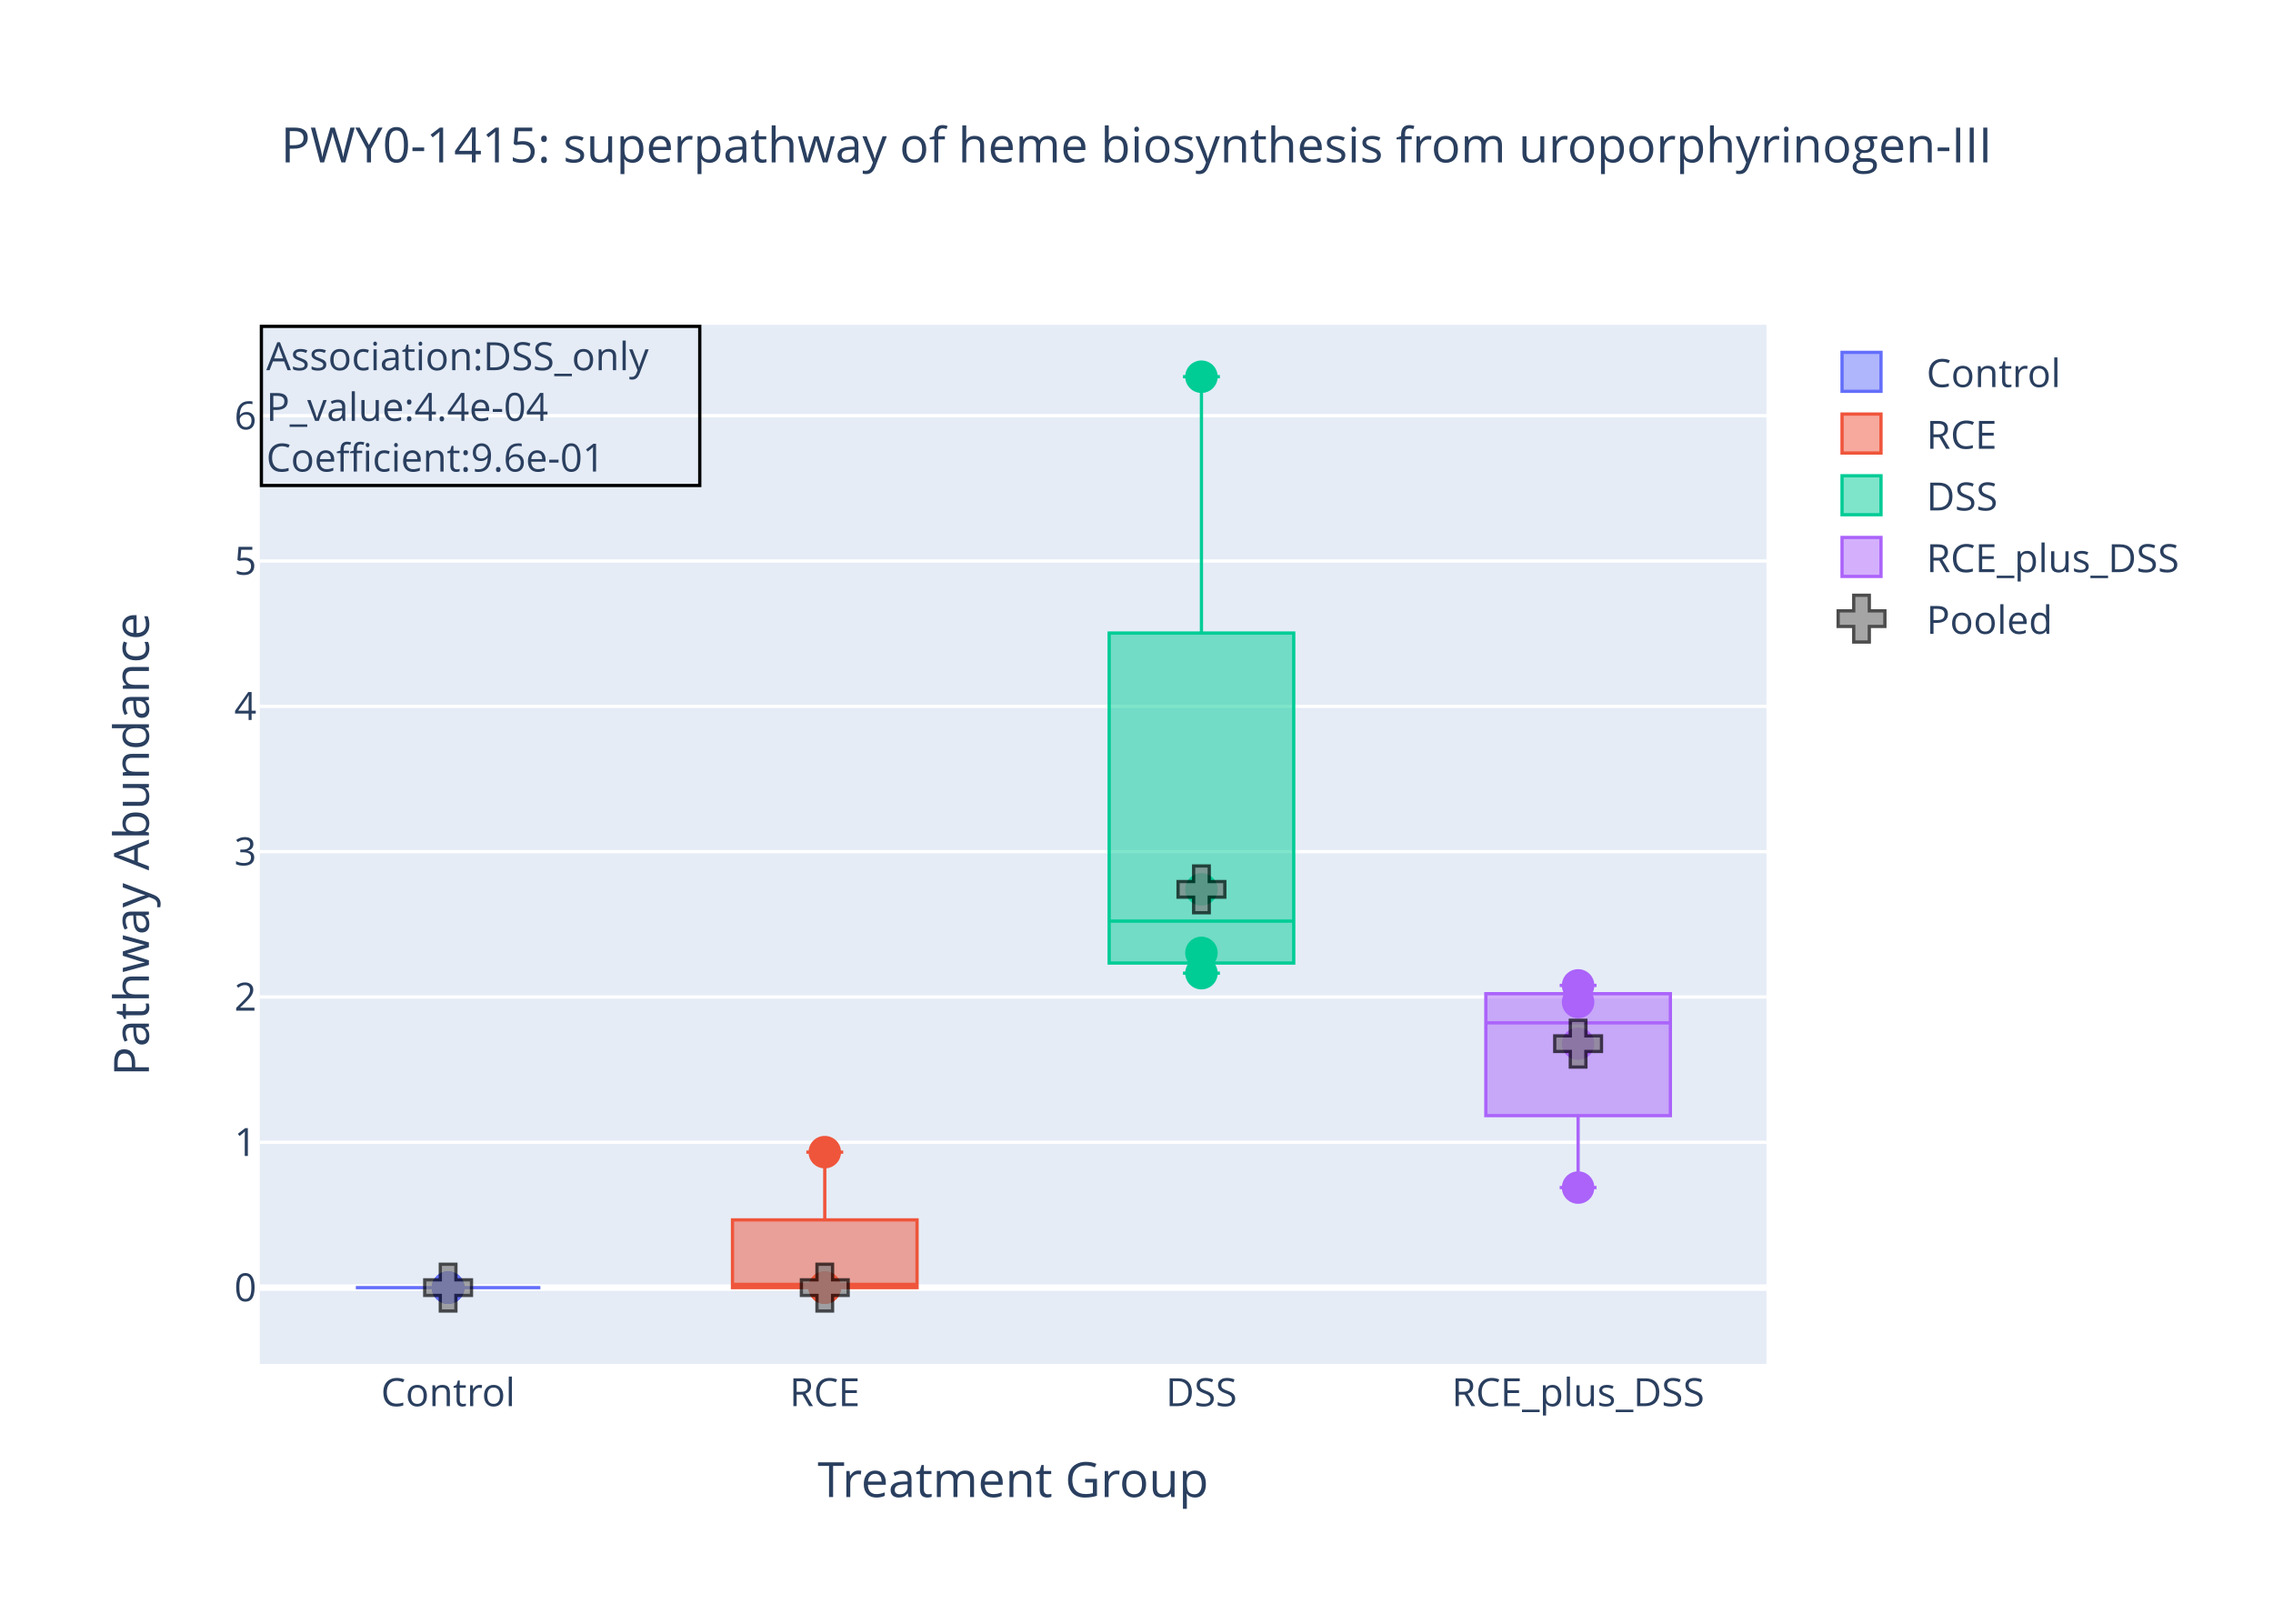
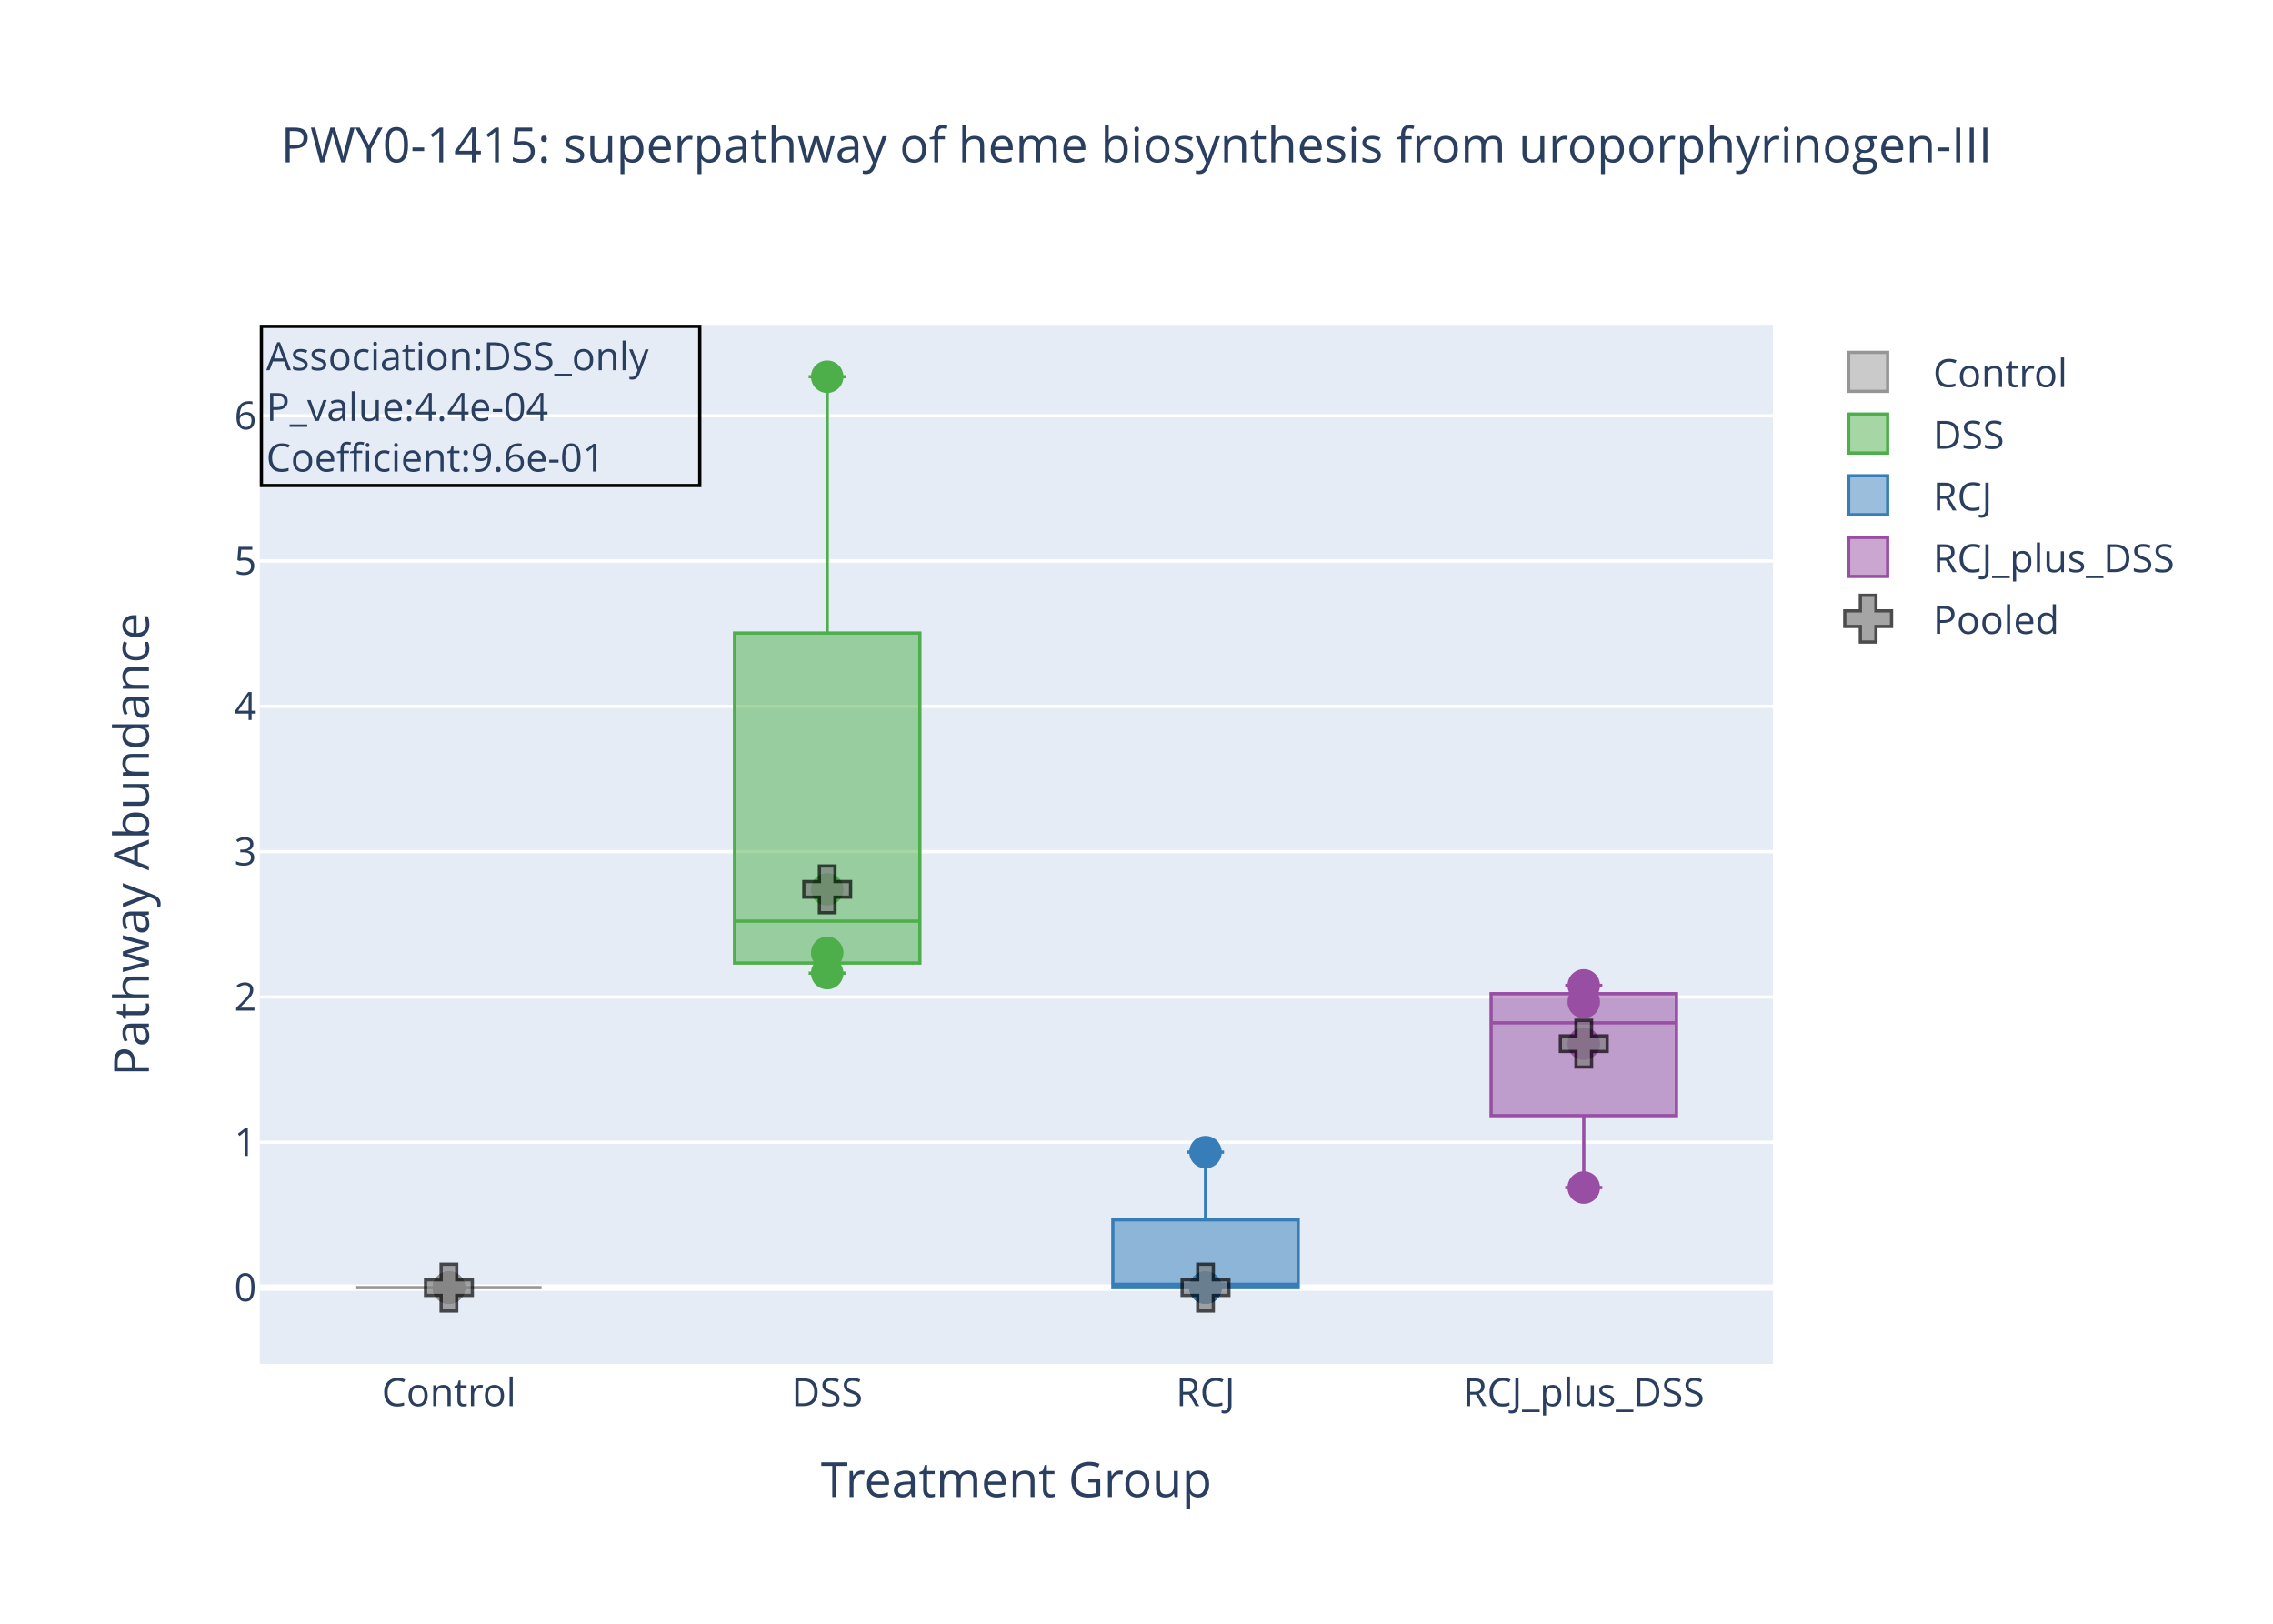
- <svg xmlns="http://www.w3.org/2000/svg" class="main-svg" width="700" height="500" viewBox="0 0 700 500" style="">
+ <svg xmlns="http://www.w3.org/2000/svg" class="main-svg" width="700" height="500" style="" viewBox="0 0 700 500">
  <rect x="0" y="0" width="700" height="500" style="fill: rgb(255, 255, 255); fill-opacity: 1;" />
-   <defs id="defs-333b69">
+   <defs id="defs-c406a3">
    <g class="clips">
-       <clipPath id="clip333b69xyplot" class="plotclip">
-         <rect width="464" height="320" />
-       </clipPath>
-       <clipPath class="axesclip" id="clip333b69x">
-         <rect x="80" y="0" width="464" height="500" />
-       </clipPath>
-       <clipPath class="axesclip" id="clip333b69y">
+       <clipPath id="clipc406a3xyplot" class="plotclip">
+         <rect width="466" height="320" />
+       </clipPath>
+       <clipPath class="axesclip" id="clipc406a3x">
+         <rect x="80" y="0" width="466" height="500" />
+       </clipPath>
+       <clipPath class="axesclip" id="clipc406a3y">
        <rect x="0" y="100" width="700" height="320" />
      </clipPath>
-       <clipPath class="axesclip" id="clip333b69xy">
-         <rect x="80" y="100" width="464" height="320" />
+       <clipPath class="axesclip" id="clipc406a3xy">
+         <rect x="80" y="100" width="466" height="320" />
      </clipPath>
    </g>
    <g class="gradients" />
    <g class="patterns" />
  </defs>
  <g class="bglayer">
-     <rect class="bg" x="80" y="100" width="464" height="320" style="fill: rgb(229, 236, 246); fill-opacity: 1; stroke-width: 0;" />
+     <rect class="bg" x="80" y="100" width="466" height="320" style="fill: rgb(229, 236, 246); fill-opacity: 1; stroke-width: 0;" />
  </g>
  <g class="layer-below">
    <g class="imagelayer" />
    <g class="shapelayer" />
  </g>
  <g class="cartesianlayer">
    <g class="subplot xy">
      <g class="layer-subplot">
        <g class="shapelayer" />
        <g class="imagelayer" />
      </g>
      <g class="minor-gridlayer">
        <g class="x" />
        <g class="y" />
      </g>
      <g class="gridlayer">
        <g class="x" />
        <g class="y">
-           <path class="ygrid crisp" transform="translate(0,351.75)" d="M80,0h464" style="stroke: rgb(255, 255, 255); stroke-opacity: 1; stroke-width: 1px;" />
-           <path class="ygrid crisp" transform="translate(0,307)" d="M80,0h464" style="stroke: rgb(255, 255, 255); stroke-opacity: 1; stroke-width: 1px;" />
-           <path class="ygrid crisp" transform="translate(0,262.25)" d="M80,0h464" style="stroke: rgb(255, 255, 255); stroke-opacity: 1; stroke-width: 1px;" />
-           <path class="ygrid crisp" transform="translate(0,217.5)" d="M80,0h464" style="stroke: rgb(255, 255, 255); stroke-opacity: 1; stroke-width: 1px;" />
-           <path class="ygrid crisp" transform="translate(0,172.75)" d="M80,0h464" style="stroke: rgb(255, 255, 255); stroke-opacity: 1; stroke-width: 1px;" />
-           <path class="ygrid crisp" transform="translate(0,128.01)" d="M80,0h464" style="stroke: rgb(255, 255, 255); stroke-opacity: 1; stroke-width: 1px;" />
+           <path class="ygrid crisp" transform="translate(0,351.75)" d="M80,0h466" style="stroke: rgb(255, 255, 255); stroke-opacity: 1; stroke-width: 1px;" />
+           <path class="ygrid crisp" transform="translate(0,307)" d="M80,0h466" style="stroke: rgb(255, 255, 255); stroke-opacity: 1; stroke-width: 1px;" />
+           <path class="ygrid crisp" transform="translate(0,262.25)" d="M80,0h466" style="stroke: rgb(255, 255, 255); stroke-opacity: 1; stroke-width: 1px;" />
+           <path class="ygrid crisp" transform="translate(0,217.5)" d="M80,0h466" style="stroke: rgb(255, 255, 255); stroke-opacity: 1; stroke-width: 1px;" />
+           <path class="ygrid crisp" transform="translate(0,172.75)" d="M80,0h466" style="stroke: rgb(255, 255, 255); stroke-opacity: 1; stroke-width: 1px;" />
+           <path class="ygrid crisp" transform="translate(0,128.01)" d="M80,0h466" style="stroke: rgb(255, 255, 255); stroke-opacity: 1; stroke-width: 1px;" />
        </g>
      </g>
      <g class="zerolinelayer">
-         <path class="yzl zl crisp" transform="translate(0,396.5)" d="M80,0h464" style="stroke: rgb(255, 255, 255); stroke-opacity: 1; stroke-width: 2px;" />
+         <path class="yzl zl crisp" transform="translate(0,396.5)" d="M80,0h466" style="stroke: rgb(255, 255, 255); stroke-opacity: 1; stroke-width: 2px;" />
      </g>
      <path class="xlines-below" />
      <path class="ylines-below" />
      <g class="overlines-below" />
      <g class="xaxislayer-below" />
      <g class="yaxislayer-below" />
      <g class="overaxes-below" />
-       <g class="plot" transform="translate(80,100)" clip-path="url(#clip333b69xyplot)">
+       <g class="plot" transform="translate(80,100)" clip-path="url(#clipc406a3xyplot)">
        <g class="boxlayer mlayer">
          <g class="trace boxes" style="opacity: 1;">
-             <path class="box" d="M29.58,296.5H86.42M29.58,296.5H86.42V296.5H29.58ZM58,296.5V296.5M58,296.5V296.5M52.32,296.5H63.68M52.32,296.5H63.68" style="vector-effect: non-scaling-stroke; stroke-width: 1px; stroke: rgb(99, 110, 250); stroke-opacity: 1; fill: rgb(99, 110, 250); fill-opacity: 0.5;" />
-             <g class="points">
-               <path class="point" transform="translate(58,296.5)" d="M5,0A5,5 0 1,1 0,-5A5,5 0 0,1 5,0Z" style="opacity: 1; stroke-width: 0px; fill: rgb(99, 110, 250); fill-opacity: 1;" />
-               <path class="point" transform="translate(58,296.5)" d="M5,0A5,5 0 1,1 0,-5A5,5 0 0,1 5,0Z" style="opacity: 1; stroke-width: 0px; fill: rgb(99, 110, 250); fill-opacity: 1;" />
-               <path class="point" transform="translate(58,296.5)" d="M5,0A5,5 0 1,1 0,-5A5,5 0 0,1 5,0Z" style="opacity: 1; stroke-width: 0px; fill: rgb(99, 110, 250); fill-opacity: 1;" />
-               <path class="point" transform="translate(58,296.5)" d="M5,0A5,5 0 1,1 0,-5A5,5 0 0,1 5,0Z" style="opacity: 1; stroke-width: 0px; fill: rgb(99, 110, 250); fill-opacity: 1;" />
-             </g>
-           </g>
-           <g class="trace boxes" style="opacity: 1;">
-             <path class="box" d="M145.58,295.5H202.42M145.58,296.5H202.42V275.64H145.58ZM174,296.5V296.5M174,275.64V254.78M168.32,296.5H179.68M168.32,254.78H179.68" style="vector-effect: non-scaling-stroke; stroke-width: 1px; stroke: rgb(239, 85, 59); stroke-opacity: 1; fill: rgb(239, 85, 59); fill-opacity: 0.5;" />
-             <g class="points">
-               <path class="point" transform="translate(174,296.5)" d="M5,0A5,5 0 1,1 0,-5A5,5 0 0,1 5,0Z" style="opacity: 1; stroke-width: 0px; fill: rgb(239, 85, 59); fill-opacity: 1;" />
-               <path class="point" transform="translate(174,296.5)" d="M5,0A5,5 0 1,1 0,-5A5,5 0 0,1 5,0Z" style="opacity: 1; stroke-width: 0px; fill: rgb(239, 85, 59); fill-opacity: 1;" />
-               <path class="point" transform="translate(174,296.5)" d="M5,0A5,5 0 1,1 0,-5A5,5 0 0,1 5,0Z" style="opacity: 1; stroke-width: 0px; fill: rgb(239, 85, 59); fill-opacity: 1;" />
-               <path class="point" transform="translate(174,254.78)" d="M5,0A5,5 0 1,1 0,-5A5,5 0 0,1 5,0Z" style="opacity: 1; stroke-width: 0px; fill: rgb(239, 85, 59); fill-opacity: 1;" />
-             </g>
-           </g>
-           <g class="trace boxes" style="opacity: 1;">
-             <path class="box" d="M261.58,183.64H318.42M261.58,196.55H318.42V94.93H261.58ZM290,196.55V199.67M290,94.93V16M284.32,199.67H295.68M284.32,16H295.68" style="vector-effect: non-scaling-stroke; stroke-width: 1px; stroke: rgb(0, 204, 150); stroke-opacity: 1; fill: rgb(0, 204, 150); fill-opacity: 0.5;" />
-             <g class="points">
-               <path class="point" transform="translate(290,199.67)" d="M5,0A5,5 0 1,1 0,-5A5,5 0 0,1 5,0Z" style="opacity: 1; stroke-width: 0px; fill: rgb(0, 204, 150); fill-opacity: 1;" />
-               <path class="point" transform="translate(290,193.42)" d="M5,0A5,5 0 1,1 0,-5A5,5 0 0,1 5,0Z" style="opacity: 1; stroke-width: 0px; fill: rgb(0, 204, 150); fill-opacity: 1;" />
-               <path class="point" transform="translate(290,173.86)" d="M5,0A5,5 0 1,1 0,-5A5,5 0 0,1 5,0Z" style="opacity: 1; stroke-width: 0px; fill: rgb(0, 204, 150); fill-opacity: 1;" />
-               <path class="point" transform="translate(290,16)" d="M5,0A5,5 0 1,1 0,-5A5,5 0 0,1 5,0Z" style="opacity: 1; stroke-width: 0px; fill: rgb(0, 204, 150); fill-opacity: 1;" />
-             </g>
-           </g>
-           <g class="trace boxes" style="opacity: 1;">
-             <path class="box" d="M377.58,214.97H434.42M377.58,243.54H434.42V205.99H377.58ZM406,243.54V265.69M406,205.99V203.44M400.32,265.69H411.68M400.32,203.44H411.68" style="vector-effect: non-scaling-stroke; stroke-width: 1px; stroke: rgb(171, 99, 250); stroke-opacity: 1; fill: rgb(171, 99, 250); fill-opacity: 0.5;" />
-             <g class="points">
-               <path class="point" transform="translate(406,265.69)" d="M5,0A5,5 0 1,1 0,-5A5,5 0 0,1 5,0Z" style="opacity: 1; stroke-width: 0px; fill: rgb(171, 99, 250); fill-opacity: 1;" />
-               <path class="point" transform="translate(406,221.38)" d="M5,0A5,5 0 1,1 0,-5A5,5 0 0,1 5,0Z" style="opacity: 1; stroke-width: 0px; fill: rgb(171, 99, 250); fill-opacity: 1;" />
-               <path class="point" transform="translate(406,208.55)" d="M5,0A5,5 0 1,1 0,-5A5,5 0 0,1 5,0Z" style="opacity: 1; stroke-width: 0px; fill: rgb(171, 99, 250); fill-opacity: 1;" />
-               <path class="point" transform="translate(406,203.44)" d="M5,0A5,5 0 1,1 0,-5A5,5 0 0,1 5,0Z" style="opacity: 1; stroke-width: 0px; fill: rgb(171, 99, 250); fill-opacity: 1;" />
+             <path class="box" d="M29.71,296.5H86.79M29.71,296.5H86.79V296.5H29.71ZM58.25,296.5V296.5M58.25,296.5V296.5M52.54,296.5H63.96M52.54,296.5H63.96" style="vector-effect: non-scaling-stroke; stroke-width: 1px; stroke: rgb(150, 150, 150); stroke-opacity: 1; fill: rgb(150, 150, 150); fill-opacity: 0.5;" />
+             <g class="points">
+               <path class="point" transform="translate(58.25,296.5)" d="M5,0A5,5 0 1,1 0,-5A5,5 0 0,1 5,0Z" style="opacity: 1; stroke-width: 0px; fill: rgb(150, 150, 150); fill-opacity: 1;" />
+               <path class="point" transform="translate(58.25,296.5)" d="M5,0A5,5 0 1,1 0,-5A5,5 0 0,1 5,0Z" style="opacity: 1; stroke-width: 0px; fill: rgb(150, 150, 150); fill-opacity: 1;" />
+               <path class="point" transform="translate(58.25,296.5)" d="M5,0A5,5 0 1,1 0,-5A5,5 0 0,1 5,0Z" style="opacity: 1; stroke-width: 0px; fill: rgb(150, 150, 150); fill-opacity: 1;" />
+               <path class="point" transform="translate(58.25,296.5)" d="M5,0A5,5 0 1,1 0,-5A5,5 0 0,1 5,0Z" style="opacity: 1; stroke-width: 0px; fill: rgb(150, 150, 150); fill-opacity: 1;" />
+             </g>
+           </g>
+           <g class="trace boxes" style="opacity: 1;">
+             <path class="box" d="M146.21,183.64H203.29M146.21,196.55H203.29V94.93H146.21ZM174.75,196.55V199.67M174.75,94.93V16M169.04,199.67H180.46M169.04,16H180.46" style="vector-effect: non-scaling-stroke; stroke-width: 1px; stroke: rgb(77, 175, 74); stroke-opacity: 1; fill: rgb(77, 175, 74); fill-opacity: 0.5;" />
+             <g class="points">
+               <path class="point" transform="translate(174.75,199.67)" d="M5,0A5,5 0 1,1 0,-5A5,5 0 0,1 5,0Z" style="opacity: 1; stroke-width: 0px; fill: rgb(77, 175, 74); fill-opacity: 1;" />
+               <path class="point" transform="translate(174.75,193.42)" d="M5,0A5,5 0 1,1 0,-5A5,5 0 0,1 5,0Z" style="opacity: 1; stroke-width: 0px; fill: rgb(77, 175, 74); fill-opacity: 1;" />
+               <path class="point" transform="translate(174.75,173.86)" d="M5,0A5,5 0 1,1 0,-5A5,5 0 0,1 5,0Z" style="opacity: 1; stroke-width: 0px; fill: rgb(77, 175, 74); fill-opacity: 1;" />
+               <path class="point" transform="translate(174.75,16)" d="M5,0A5,5 0 1,1 0,-5A5,5 0 0,1 5,0Z" style="opacity: 1; stroke-width: 0px; fill: rgb(77, 175, 74); fill-opacity: 1;" />
+             </g>
+           </g>
+           <g class="trace boxes" style="opacity: 1;">
+             <path class="box" d="M262.71,295.5H319.79M262.71,296.5H319.79V275.64H262.71ZM291.25,296.5V296.5M291.25,275.64V254.78M285.54,296.5H296.96M285.54,254.78H296.96" style="vector-effect: non-scaling-stroke; stroke-width: 1px; stroke: rgb(55, 126, 184); stroke-opacity: 1; fill: rgb(55, 126, 184); fill-opacity: 0.5;" />
+             <g class="points">
+               <path class="point" transform="translate(291.25,296.5)" d="M5,0A5,5 0 1,1 0,-5A5,5 0 0,1 5,0Z" style="opacity: 1; stroke-width: 0px; fill: rgb(55, 126, 184); fill-opacity: 1;" />
+               <path class="point" transform="translate(291.25,296.5)" d="M5,0A5,5 0 1,1 0,-5A5,5 0 0,1 5,0Z" style="opacity: 1; stroke-width: 0px; fill: rgb(55, 126, 184); fill-opacity: 1;" />
+               <path class="point" transform="translate(291.25,296.5)" d="M5,0A5,5 0 1,1 0,-5A5,5 0 0,1 5,0Z" style="opacity: 1; stroke-width: 0px; fill: rgb(55, 126, 184); fill-opacity: 1;" />
+               <path class="point" transform="translate(291.25,254.78)" d="M5,0A5,5 0 1,1 0,-5A5,5 0 0,1 5,0Z" style="opacity: 1; stroke-width: 0px; fill: rgb(55, 126, 184); fill-opacity: 1;" />
+             </g>
+           </g>
+           <g class="trace boxes" style="opacity: 1;">
+             <path class="box" d="M379.21,214.97H436.29M379.21,243.54H436.29V205.99H379.21ZM407.75,243.54V265.69M407.75,205.99V203.44M402.04,265.69H413.46M402.04,203.44H413.46" style="vector-effect: non-scaling-stroke; stroke-width: 1px; stroke: rgb(152, 78, 163); stroke-opacity: 1; fill: rgb(152, 78, 163); fill-opacity: 0.5;" />
+             <g class="points">
+               <path class="point" transform="translate(407.75,265.69)" d="M5,0A5,5 0 1,1 0,-5A5,5 0 0,1 5,0Z" style="opacity: 1; stroke-width: 0px; fill: rgb(152, 78, 163); fill-opacity: 1;" />
+               <path class="point" transform="translate(407.75,221.38)" d="M5,0A5,5 0 1,1 0,-5A5,5 0 0,1 5,0Z" style="opacity: 1; stroke-width: 0px; fill: rgb(152, 78, 163); fill-opacity: 1;" />
+               <path class="point" transform="translate(407.75,208.55)" d="M5,0A5,5 0 1,1 0,-5A5,5 0 0,1 5,0Z" style="opacity: 1; stroke-width: 0px; fill: rgb(152, 78, 163); fill-opacity: 1;" />
+               <path class="point" transform="translate(407.75,203.44)" d="M5,0A5,5 0 1,1 0,-5A5,5 0 0,1 5,0Z" style="opacity: 1; stroke-width: 0px; fill: rgb(152, 78, 163); fill-opacity: 1;" />
            </g>
          </g>
        </g>
        <g class="scatterlayer mlayer">
-           <g class="trace scatter traced340ac" style="stroke-miterlimit: 2; opacity: 1;">
+           <g class="trace scatter trace3dcbe8" style="stroke-miterlimit: 2; opacity: 1;">
            <g class="fills" />
            <g class="errorbars" />
            <g class="lines" />
            <g class="points">
-               <path class="point" transform="translate(58,296.5)" d="M7.2,2.4H2.4V7.2H-2.4V2.4H-7.2V-2.4H-2.4V-7.2H2.4V-2.4H7.2Z" style="opacity: 0.7; stroke-width: 1px; fill: rgb(127, 127, 127); fill-opacity: 1; stroke: rgb(0, 0, 0); stroke-opacity: 1;" />
-               <path class="point" transform="translate(290,173.86)" d="M7.2,2.4H2.4V7.2H-2.4V2.4H-7.2V-2.4H-2.4V-7.2H2.4V-2.4H7.2Z" style="opacity: 0.7; stroke-width: 1px; fill: rgb(127, 127, 127); fill-opacity: 1; stroke: rgb(0, 0, 0); stroke-opacity: 1;" />
-               <path class="point" transform="translate(174,296.5)" d="M7.2,2.4H2.4V7.2H-2.4V2.4H-7.2V-2.4H-2.4V-7.2H2.4V-2.4H7.2Z" style="opacity: 0.7; stroke-width: 1px; fill: rgb(127, 127, 127); fill-opacity: 1; stroke: rgb(0, 0, 0); stroke-opacity: 1;" />
-               <path class="point" transform="translate(406,221.38)" d="M7.2,2.4H2.4V7.2H-2.4V2.4H-7.2V-2.4H-2.4V-7.2H2.4V-2.4H7.2Z" style="opacity: 0.7; stroke-width: 1px; fill: rgb(127, 127, 127); fill-opacity: 1; stroke: rgb(0, 0, 0); stroke-opacity: 1;" />
+               <path class="point" transform="translate(58.25,296.5)" d="M7.2,2.4H2.4V7.2H-2.4V2.4H-7.2V-2.4H-2.4V-7.2H2.4V-2.4H7.2Z" style="opacity: 0.7; stroke-width: 1px; fill: rgb(127, 127, 127); fill-opacity: 1; stroke: rgb(0, 0, 0); stroke-opacity: 1;" />
+               <path class="point" transform="translate(174.75,173.86)" d="M7.2,2.4H2.4V7.2H-2.4V2.4H-7.2V-2.4H-2.4V-7.2H2.4V-2.4H7.2Z" style="opacity: 0.7; stroke-width: 1px; fill: rgb(127, 127, 127); fill-opacity: 1; stroke: rgb(0, 0, 0); stroke-opacity: 1;" />
+               <path class="point" transform="translate(291.25,296.5)" d="M7.2,2.4H2.4V7.2H-2.4V2.4H-7.2V-2.4H-2.4V-7.2H2.4V-2.4H7.2Z" style="opacity: 0.7; stroke-width: 1px; fill: rgb(127, 127, 127); fill-opacity: 1; stroke: rgb(0, 0, 0); stroke-opacity: 1;" />
+               <path class="point" transform="translate(407.75,221.38)" d="M7.2,2.4H2.4V7.2H-2.4V2.4H-7.2V-2.4H-2.4V-7.2H2.4V-2.4H7.2Z" style="opacity: 0.7; stroke-width: 1px; fill: rgb(127, 127, 127); fill-opacity: 1; stroke: rgb(0, 0, 0); stroke-opacity: 1;" />
            </g>
            <g class="text" />
          </g>
        </g>
      </g>
      <g class="overplot" />
      <path class="xlines-above crisp" d="M0,0" style="fill: none;" />
      <path class="ylines-above crisp" d="M0,0" style="fill: none;" />
      <g class="overlines-above" />
      <g class="xaxislayer-above">
        <g class="xtick">
-           <text text-anchor="middle" x="0" y="433" transform="translate(138,0)" style="font-family: 'Open Sans', verdana, arial, sans-serif; font-size: 12px; fill: rgb(42, 63, 95); fill-opacity: 1; white-space: pre; opacity: 1;">Control</text>
-         </g>
-         <g class="xtick">
-           <text text-anchor="middle" x="0" y="433" transform="translate(254,0)" style="font-family: 'Open Sans', verdana, arial, sans-serif; font-size: 12px; fill: rgb(42, 63, 95); fill-opacity: 1; white-space: pre; opacity: 1;">RCE</text>
-         </g>
-         <g class="xtick">
-           <text text-anchor="middle" x="0" y="433" transform="translate(370,0)" style="font-family: 'Open Sans', verdana, arial, sans-serif; font-size: 12px; fill: rgb(42, 63, 95); fill-opacity: 1; white-space: pre; opacity: 1;">DSS</text>
-         </g>
-         <g class="xtick">
-           <text text-anchor="middle" x="0" y="433" transform="translate(486,0)" style="font-family: 'Open Sans', verdana, arial, sans-serif; font-size: 12px; fill: rgb(42, 63, 95); fill-opacity: 1; white-space: pre; opacity: 1;">RCE_plus_DSS</text>
+           <text text-anchor="middle" x="0" y="433" transform="translate(138.25,0)" style="font-family: 'Open Sans', verdana, arial, sans-serif; font-size: 12px; fill: rgb(42, 63, 95); fill-opacity: 1; white-space: pre; opacity: 1;">Control</text>
+         </g>
+         <g class="xtick">
+           <text text-anchor="middle" x="0" y="433" transform="translate(254.75,0)" style="font-family: 'Open Sans', verdana, arial, sans-serif; font-size: 12px; fill: rgb(42, 63, 95); fill-opacity: 1; white-space: pre; opacity: 1;">DSS</text>
+         </g>
+         <g class="xtick">
+           <text text-anchor="middle" x="0" y="433" transform="translate(371.25,0)" style="font-family: 'Open Sans', verdana, arial, sans-serif; font-size: 12px; fill: rgb(42, 63, 95); fill-opacity: 1; white-space: pre; opacity: 1;">RCJ</text>
+         </g>
+         <g class="xtick">
+           <text text-anchor="middle" x="0" y="433" transform="translate(487.75,0)" style="font-family: 'Open Sans', verdana, arial, sans-serif; font-size: 12px; fill: rgb(42, 63, 95); fill-opacity: 1; white-space: pre; opacity: 1;">RCJ_plus_DSS</text>
        </g>
      </g>
      <g class="yaxislayer-above">
        <g class="ytick">
          <text text-anchor="end" x="79" y="4.2" transform="translate(0,396.5)" style="font-family: 'Open Sans', verdana, arial, sans-serif; font-size: 12px; fill: rgb(42, 63, 95); fill-opacity: 1; white-space: pre; opacity: 1;">0</text>
        </g>
        <g class="ytick">
          <text text-anchor="end" x="79" y="4.2" style="font-family: 'Open Sans', verdana, arial, sans-serif; font-size: 12px; fill: rgb(42, 63, 95); fill-opacity: 1; white-space: pre; opacity: 1;" transform="translate(0,351.75)">1</text>
        </g>
        <g class="ytick">
          <text text-anchor="end" x="79" y="4.2" style="font-family: 'Open Sans', verdana, arial, sans-serif; font-size: 12px; fill: rgb(42, 63, 95); fill-opacity: 1; white-space: pre; opacity: 1;" transform="translate(0,307)">2</text>
        </g>
        <g class="ytick">
          <text text-anchor="end" x="79" y="4.2" style="font-family: 'Open Sans', verdana, arial, sans-serif; font-size: 12px; fill: rgb(42, 63, 95); fill-opacity: 1; white-space: pre; opacity: 1;" transform="translate(0,262.25)">3</text>
        </g>
        <g class="ytick">
          <text text-anchor="end" x="79" y="4.2" style="font-family: 'Open Sans', verdana, arial, sans-serif; font-size: 12px; fill: rgb(42, 63, 95); fill-opacity: 1; white-space: pre; opacity: 1;" transform="translate(0,217.5)">4</text>
        </g>
        <g class="ytick">
          <text text-anchor="end" x="79" y="4.2" style="font-family: 'Open Sans', verdana, arial, sans-serif; font-size: 12px; fill: rgb(42, 63, 95); fill-opacity: 1; white-space: pre; opacity: 1;" transform="translate(0,172.75)">5</text>
        </g>
        <g class="ytick">
          <text text-anchor="end" x="79" y="4.2" style="font-family: 'Open Sans', verdana, arial, sans-serif; font-size: 12px; fill: rgb(42, 63, 95); fill-opacity: 1; white-space: pre; opacity: 1;" transform="translate(0,128.01)">6</text>
        </g>
      </g>
      <g class="overaxes-above" />
    </g>
  </g>
  <g class="polarlayer" />
  <g class="smithlayer" />
  <g class="ternarylayer" />
  <g class="geolayer" />
  <g class="funnelarealayer" />
  <g class="pielayer" />
  <g class="iciclelayer" />
  <g class="treemaplayer" />
  <g class="sunburstlayer" />
  <g class="glimages" />
-   <defs id="topdefs-333b69">
+   <defs id="topdefs-c406a3">
    <g class="clips" />
-     <clipPath id="legend333b69">
-       <rect width="135" height="105" x="0" y="0" />
+     <clipPath id="legendc406a3">
+       <rect width="133" height="105" x="0" y="0" />
    </clipPath>
  </defs>
  <g class="layer-above">
    <g class="imagelayer" />
    <g class="shapelayer" />
  </g>
  <g class="infolayer">
-     <g class="legend" pointer-events="all" transform="translate(553.28,100)">
-       <rect class="bg" shape-rendering="crispEdges" width="135" height="105" x="0" y="0" style="stroke: rgb(68, 68, 68); stroke-opacity: 1; fill: rgb(255, 255, 255); fill-opacity: 1; stroke-width: 0px;" />
-       <g class="scrollbox" transform="" clip-path="url(#legend333b69)">
+     <g class="legend" pointer-events="all" transform="translate(555.32,100)">
+       <rect class="bg" shape-rendering="crispEdges" width="133" height="105" x="0" y="0" style="stroke: rgb(68, 68, 68); stroke-opacity: 1; fill: rgb(255, 255, 255); fill-opacity: 1; stroke-width: 0px;" />
+       <g class="scrollbox" transform="" clip-path="url(#legendc406a3)">
        <g class="groups">
          <g class="traces" transform="translate(0,14.5)" style="opacity: 1;">
            <text class="legendtext" text-anchor="start" x="40" y="4.68" style="font-family: 'Open Sans', verdana, arial, sans-serif; font-size: 12px; fill: rgb(42, 63, 95); fill-opacity: 1; white-space: pre;">Control</text>
            <g class="layers" style="opacity: 1;">
              <g class="legendfill" />
              <g class="legendlines" />
              <g class="legendsymbols">
                <g class="legendpoints">
-                   <path class="legendbox" d="M6,6H-6V-6H6Z" transform="translate(20,0)" style="stroke-width: 1px; fill: rgb(99, 110, 250); fill-opacity: 0.5; stroke: rgb(99, 110, 250); stroke-opacity: 1;" />
-                 </g>
-               </g>
-             </g>
-             <rect class="legendtoggle" x="0" y="-9.5" width="129.844" height="19" style="fill: rgb(0, 0, 0); fill-opacity: 0;" />
+                   <path class="legendbox" d="M6,6H-6V-6H6Z" transform="translate(20,0)" style="stroke-width: 1px; fill: rgb(150, 150, 150); fill-opacity: 0.5; stroke: rgb(150, 150, 150); stroke-opacity: 1;" />
+                 </g>
+               </g>
+             </g>
+             <rect class="legendtoggle" x="0" y="-9.5" width="127.703" height="19" style="fill: rgb(0, 0, 0); fill-opacity: 0;" />
          </g>
          <g class="traces" transform="translate(0,33.5)" style="opacity: 1;">
-             <text class="legendtext" text-anchor="start" x="40" y="4.68" style="font-family: 'Open Sans', verdana, arial, sans-serif; font-size: 12px; fill: rgb(42, 63, 95); fill-opacity: 1; white-space: pre;">RCE</text>
-             <g class="layers" style="opacity: 1;">
-               <g class="legendfill" />
-               <g class="legendlines" />
-               <g class="legendsymbols">
-                 <g class="legendpoints">
-                   <path class="legendbox" d="M6,6H-6V-6H6Z" transform="translate(20,0)" style="stroke-width: 1px; fill: rgb(239, 85, 59); fill-opacity: 0.5; stroke: rgb(239, 85, 59); stroke-opacity: 1;" />
-                 </g>
-               </g>
-             </g>
-             <rect class="legendtoggle" x="0" y="-9.5" width="129.844" height="19" style="fill: rgb(0, 0, 0); fill-opacity: 0;" />
+             <text class="legendtext" text-anchor="start" x="40" y="4.68" style="font-family: 'Open Sans', verdana, arial, sans-serif; font-size: 12px; fill: rgb(42, 63, 95); fill-opacity: 1; white-space: pre;">DSS</text>
+             <g class="layers" style="opacity: 1;">
+               <g class="legendfill" />
+               <g class="legendlines" />
+               <g class="legendsymbols">
+                 <g class="legendpoints">
+                   <path class="legendbox" d="M6,6H-6V-6H6Z" transform="translate(20,0)" style="stroke-width: 1px; fill: rgb(77, 175, 74); fill-opacity: 0.5; stroke: rgb(77, 175, 74); stroke-opacity: 1;" />
+                 </g>
+               </g>
+             </g>
+             <rect class="legendtoggle" x="0" y="-9.5" width="127.703" height="19" style="fill: rgb(0, 0, 0); fill-opacity: 0;" />
          </g>
          <g class="traces" transform="translate(0,52.5)" style="opacity: 1;">
-             <text class="legendtext" text-anchor="start" x="40" y="4.68" style="font-family: 'Open Sans', verdana, arial, sans-serif; font-size: 12px; fill: rgb(42, 63, 95); fill-opacity: 1; white-space: pre;">DSS</text>
-             <g class="layers" style="opacity: 1;">
-               <g class="legendfill" />
-               <g class="legendlines" />
-               <g class="legendsymbols">
-                 <g class="legendpoints">
-                   <path class="legendbox" d="M6,6H-6V-6H6Z" transform="translate(20,0)" style="stroke-width: 1px; fill: rgb(0, 204, 150); fill-opacity: 0.5; stroke: rgb(0, 204, 150); stroke-opacity: 1;" />
-                 </g>
-               </g>
-             </g>
-             <rect class="legendtoggle" x="0" y="-9.5" width="129.844" height="19" style="fill: rgb(0, 0, 0); fill-opacity: 0;" />
+             <text class="legendtext" text-anchor="start" x="40" y="4.68" style="font-family: 'Open Sans', verdana, arial, sans-serif; font-size: 12px; fill: rgb(42, 63, 95); fill-opacity: 1; white-space: pre;">RCJ</text>
+             <g class="layers" style="opacity: 1;">
+               <g class="legendfill" />
+               <g class="legendlines" />
+               <g class="legendsymbols">
+                 <g class="legendpoints">
+                   <path class="legendbox" d="M6,6H-6V-6H6Z" transform="translate(20,0)" style="stroke-width: 1px; fill: rgb(55, 126, 184); fill-opacity: 0.5; stroke: rgb(55, 126, 184); stroke-opacity: 1;" />
+                 </g>
+               </g>
+             </g>
+             <rect class="legendtoggle" x="0" y="-9.5" width="127.703" height="19" style="fill: rgb(0, 0, 0); fill-opacity: 0;" />
          </g>
          <g class="traces" transform="translate(0,71.5)" style="opacity: 1;">
-             <text class="legendtext" text-anchor="start" x="40" y="4.68" style="font-family: 'Open Sans', verdana, arial, sans-serif; font-size: 12px; fill: rgb(42, 63, 95); fill-opacity: 1; white-space: pre;">RCE_plus_DSS</text>
-             <g class="layers" style="opacity: 1;">
-               <g class="legendfill" />
-               <g class="legendlines" />
-               <g class="legendsymbols">
-                 <g class="legendpoints">
-                   <path class="legendbox" d="M6,6H-6V-6H6Z" transform="translate(20,0)" style="stroke-width: 1px; fill: rgb(171, 99, 250); fill-opacity: 0.5; stroke: rgb(171, 99, 250); stroke-opacity: 1;" />
-                 </g>
-               </g>
-             </g>
-             <rect class="legendtoggle" x="0" y="-9.5" width="129.844" height="19" style="fill: rgb(0, 0, 0); fill-opacity: 0;" />
+             <text class="legendtext" text-anchor="start" x="40" y="4.68" style="font-family: 'Open Sans', verdana, arial, sans-serif; font-size: 12px; fill: rgb(42, 63, 95); fill-opacity: 1; white-space: pre;">RCJ_plus_DSS</text>
+             <g class="layers" style="opacity: 1;">
+               <g class="legendfill" />
+               <g class="legendlines" />
+               <g class="legendsymbols">
+                 <g class="legendpoints">
+                   <path class="legendbox" d="M6,6H-6V-6H6Z" transform="translate(20,0)" style="stroke-width: 1px; fill: rgb(152, 78, 163); fill-opacity: 0.5; stroke: rgb(152, 78, 163); stroke-opacity: 1;" />
+                 </g>
+               </g>
+             </g>
+             <rect class="legendtoggle" x="0" y="-9.5" width="127.703" height="19" style="fill: rgb(0, 0, 0); fill-opacity: 0;" />
          </g>
          <g class="traces" transform="translate(0,90.5)" style="opacity: 1;">
            <text class="legendtext" text-anchor="start" x="40" y="4.68" style="font-family: 'Open Sans', verdana, arial, sans-serif; font-size: 12px; fill: rgb(42, 63, 95); fill-opacity: 1; white-space: pre;">Pooled</text>
            <g class="layers" style="opacity: 1;">
              <g class="legendfill" />
              <g class="legendlines" />
              <g class="legendsymbols">
                <g class="legendpoints">
                  <path class="scatterpts" transform="translate(20,0)" d="M7.2,2.4H2.4V7.2H-2.4V2.4H-7.2V-2.4H-2.4V-7.2H2.4V-2.4H7.2Z" style="opacity: 0.7; stroke-width: 1px; fill: rgb(127, 127, 127); fill-opacity: 1; stroke: rgb(0, 0, 0); stroke-opacity: 1;" />
                </g>
              </g>
            </g>
-             <rect class="legendtoggle" x="0" y="-9.5" width="129.844" height="19" style="fill: rgb(0, 0, 0); fill-opacity: 0;" />
+             <rect class="legendtoggle" x="0" y="-9.5" width="127.703" height="19" style="fill: rgb(0, 0, 0); fill-opacity: 0;" />
          </g>
        </g>
      </g>
      <rect class="scrollbar" rx="20" ry="3" width="0" height="0" x="0" y="0" style="fill: rgb(128, 139, 164); fill-opacity: 1;" />
    </g>
    <g class="g-gtitle">
      <text class="gtitle" x="350" y="50" text-anchor="middle" dy="0em" style="font-family: 'Open Sans', verdana, arial, sans-serif; font-size: 15px; fill: rgb(42, 63, 95); opacity: 1; font-weight: normal; white-space: pre;">PWY0-1415: superpathway of heme biosynthesis from uroporphyrinogen-III</text>
    </g>
    <g class="g-xtitle">
-       <text class="xtitle" x="312" y="461" text-anchor="middle" style="font-family: 'Open Sans', verdana, arial, sans-serif; font-size: 15px; fill: rgb(42, 63, 95); opacity: 1; font-weight: normal; white-space: pre;">Treatment Group</text>
+       <text class="xtitle" x="313" y="461" text-anchor="middle" style="font-family: 'Open Sans', verdana, arial, sans-serif; font-size: 15px; fill: rgb(42, 63, 95); opacity: 1; font-weight: normal; white-space: pre;">Treatment Group</text>
    </g>
    <g class="g-ytitle">
      <text class="ytitle" transform="rotate(-90,45.85938,260)" x="45.859" y="260" text-anchor="middle" style="font-family: 'Open Sans', verdana, arial, sans-serif; font-size: 15px; fill: rgb(42, 63, 95); opacity: 1; font-weight: normal; white-space: pre;">Pathway Abundance</text>
    </g>
    <g class="annotation" data-index="0" style="opacity: 1;">
      <g class="annotation-text-g" transform="rotate(0,148,125)">
        <g class="cursor-pointer" transform="translate(80,100)">
          <rect class="bg" x="0.5" y="0.5" width="135" height="49" style="stroke-width: 1px; stroke: rgb(0, 0, 0); stroke-opacity: 1; fill: rgb(0, 0, 0); fill-opacity: 0;" />
          <text class="annotation-text" text-anchor="start" x="2" y="14" style="font-family: 'Open Sans', verdana, arial, sans-serif; font-size: 12px; fill: rgb(42, 63, 95); fill-opacity: 1; white-space: pre;">
            <tspan class="line" dy="0em" x="2" y="14">Association:DSS_only</tspan>
            <tspan class="line" dy="1.3em" x="2" y="14">P_value:4.4e-04</tspan>
            <tspan class="line" dy="2.6em" x="2" y="14">Coefficient:9.6e-01</tspan>
          </text>
        </g>
      </g>
    </g>
  </g>
</svg>
